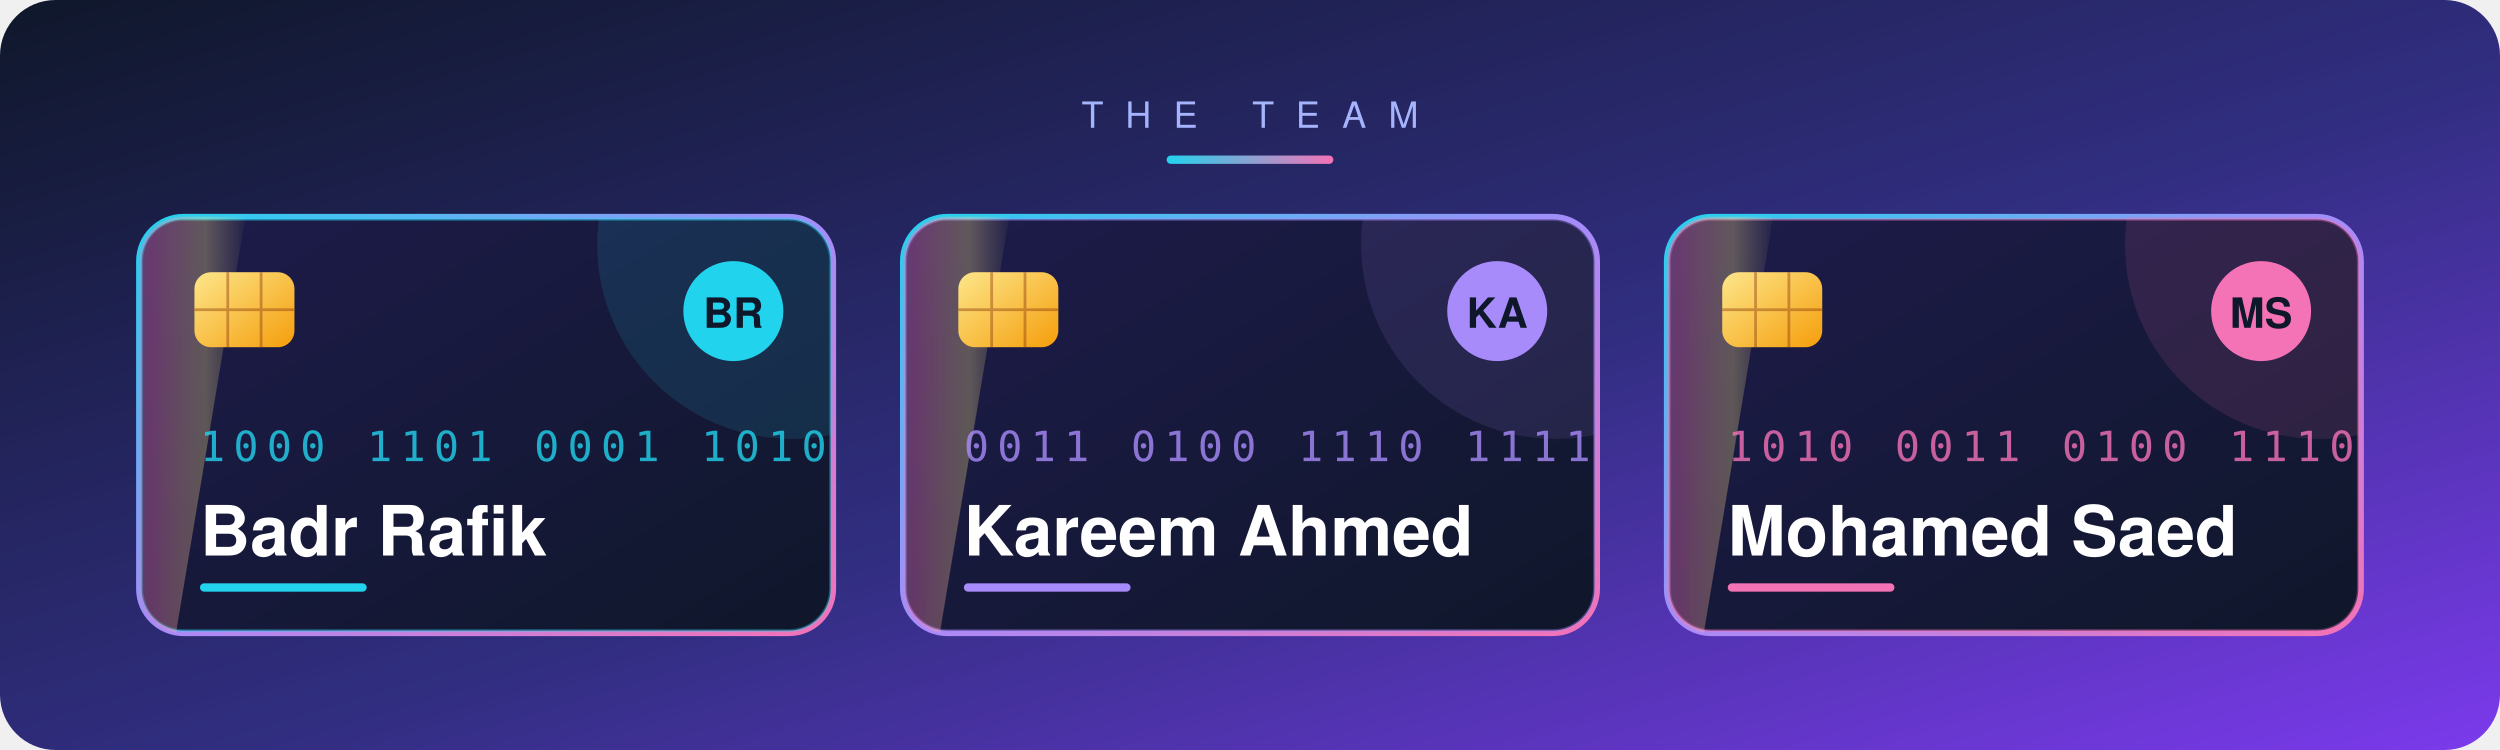
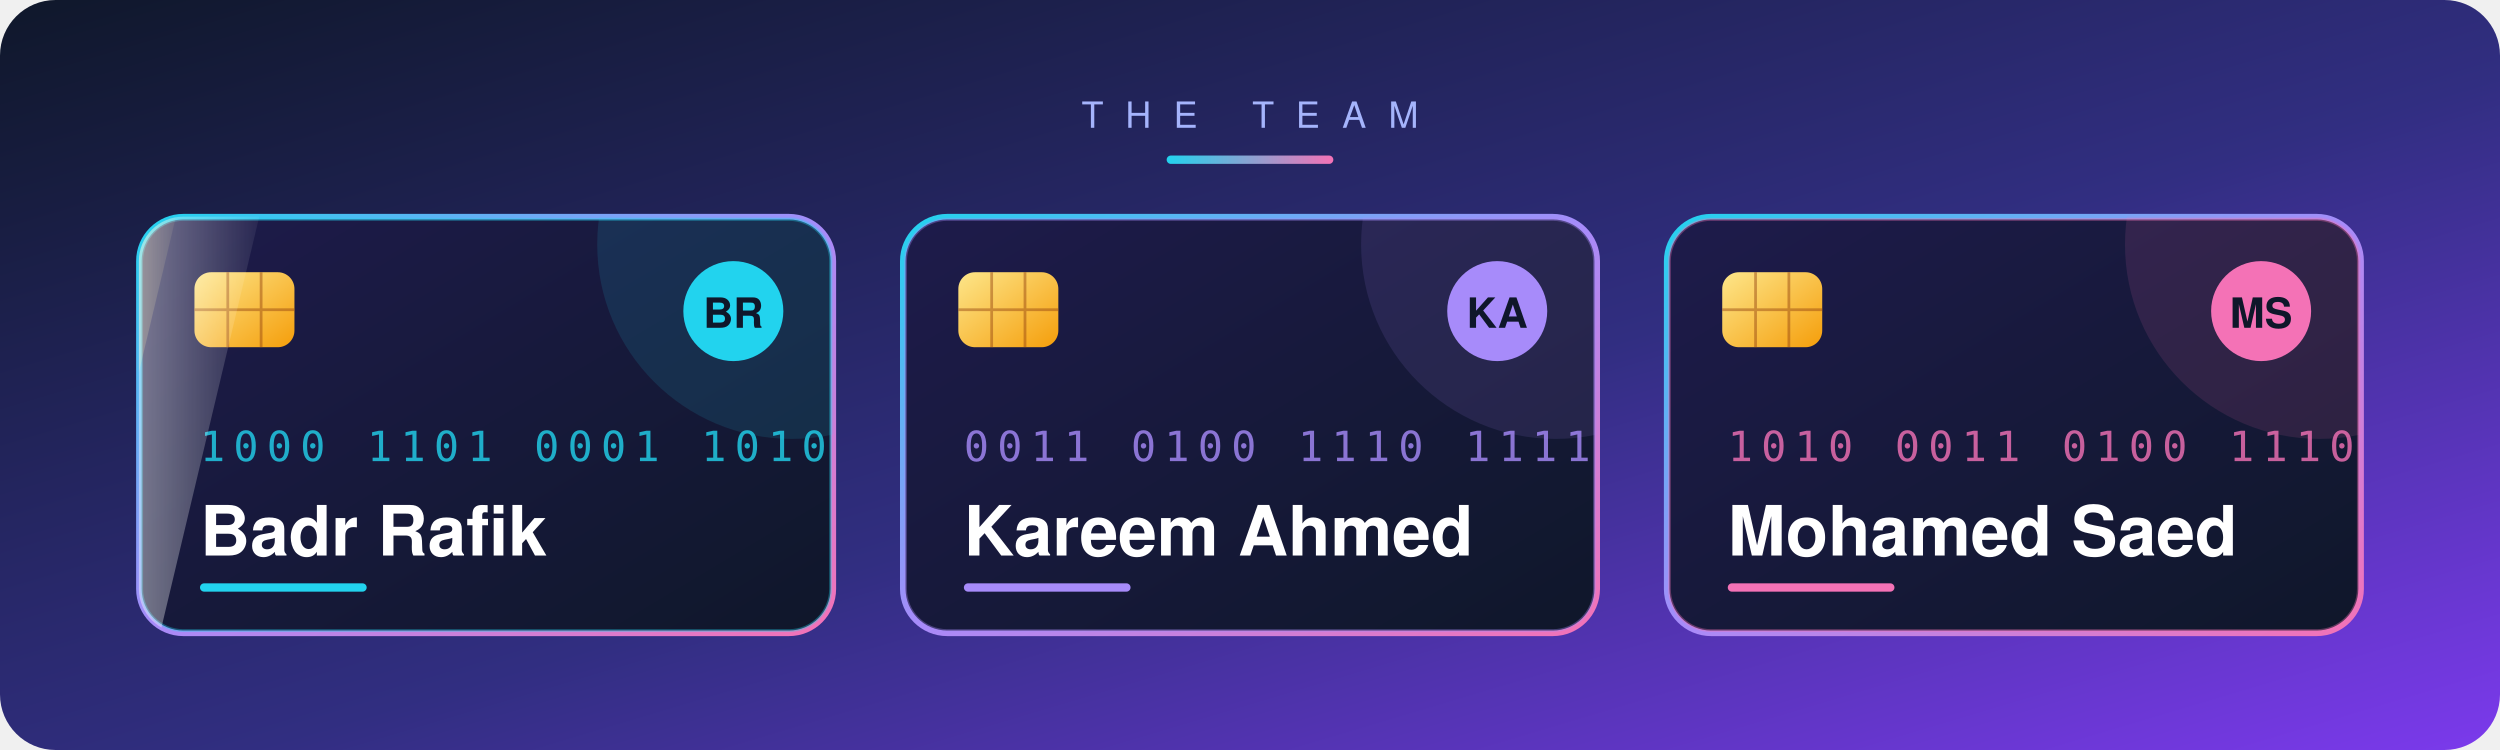
<svg xmlns="http://www.w3.org/2000/svg" viewBox="0 0 900 270" width="900" height="270" role="img" aria-label="Team: Badr Rafik, Kareem Ahmed, Mohamed Saed">
  <defs>
    <linearGradient id="bg" x1="0" y1="0" x2="1" y2="1">
      <stop offset="0%" stop-color="#0f172a" />
      <stop offset="55%" stop-color="#312e81" />
      <stop offset="100%" stop-color="#7c3aed" />
    </linearGradient>
    <linearGradient id="card" x1="0" y1="0" x2="1" y2="1">
      <stop offset="0%" stop-color="#1e1b4b" />
      <stop offset="100%" stop-color="#0f172a" />
    </linearGradient>
    <linearGradient id="edge" x1="0" y1="0" x2="1" y2="1">
      <stop offset="0%" stop-color="#22d3ee" />
      <stop offset="50%" stop-color="#a78bfa" />
      <stop offset="100%" stop-color="#f472b6" />
    </linearGradient>
    <linearGradient id="accent" x1="0" y1="0" x2="1" y2="0">
      <stop offset="0%" stop-color="#22d3ee" />
      <stop offset="100%" stop-color="#f472b6" />
    </linearGradient>
    <linearGradient id="gold" x1="0" y1="0" x2="1" y2="1">
      <stop offset="0%" stop-color="#fde68a" />
      <stop offset="100%" stop-color="#f59e0b" />
    </linearGradient>
    <linearGradient id="shine" x1="0" y1="0" x2="1" y2="0">
      <stop offset="0%" stop-color="#fff" stop-opacity="0" />
-       <stop offset="50%" stop-color="#fff" stop-opacity=".55" />
+       <stop offset="50%" stop-color="#fff" stop-opacity=".45" />
      <stop offset="100%" stop-color="#fff" stop-opacity="0" />
    </linearGradient>
    <linearGradient id="holo" x1="0" y1="0" x2="1" y2="0">
      <stop offset="0%" stop-color="#22d3ee" stop-opacity="0" />
-       <stop offset="30%" stop-color="#22d3ee" stop-opacity=".35" />
-       <stop offset="55%" stop-color="#f472b6" stop-opacity=".35" />
-       <stop offset="80%" stop-color="#fde68a" stop-opacity=".3" />
+       <stop offset="30%" stop-color="#22d3ee" stop-opacity=".3" />
+       <stop offset="60%" stop-color="#f472b6" stop-opacity=".3" />
+       <stop offset="85%" stop-color="#fde68a" stop-opacity=".25" />
      <stop offset="100%" stop-color="#fde68a" stop-opacity="0" />
    </linearGradient>
    <clipPath id="clip">
      <rect width="900" height="270" rx="20" />
    </clipPath>
    <clipPath id="cardclip">
      <rect width="250" height="150" rx="16" />
    </clipPath>
+     <clipPath id="allcards">
+       <rect x="50" y="78" width="250" height="150" rx="16" />
+       <rect x="325" y="78" width="250" height="150" rx="16" />
+       <rect x="600" y="78" width="250" height="150" rx="16" />
+     </clipPath>
  </defs>
  <style>
@keyframes float{0%,100%{transform:translateY(0)}50%{transform:translateY(-5px)}}
- @keyframes sweep{0%{transform:translateX(0)}45%,100%{transform:translateX(340px)}}
+ @keyframes sweep{from{transform:translateX(-170px)}to{transform:translateX(1000px)}}
@keyframes twinkle{0%,100%{opacity:0;transform:scale(.3)}50%{opacity:1;transform:scale(1)}}
.sp{transform-box:fill-box;transform-origin:center;animation:twinkle 3s ease-in-out infinite;opacity:0}
- #f0{animation:float 5s ease-in-out 0.0s infinite}#s0,#h0{animation:sweep 5s ease-in-out 0.0s infinite}#h0{animation-delay:0.12s}#f1{animation:float 5s ease-in-out 0.9s infinite}#s1,#h1{animation:sweep 5s ease-in-out 0.9s infinite}#h1{animation-delay:1.02s}#f2{animation:float 5s ease-in-out 1.8s infinite}#s2,#h2{animation:sweep 5s ease-in-out 1.8s infinite}#h2{animation-delay:1.92s}
+ #float{animation:float 5s ease-in-out infinite}
+ #sweep{animation:sweep 4s linear infinite}
@media (prefers-reduced-motion:reduce){*{animation:none!important}.sp{opacity:.8}}
</style>
  <g clip-path="url(#clip)">
    <rect width="900" height="270" fill="url(#bg)" />
    <path class="sp" style="animation-delay:0s" d="M30 33 L32 38 L37 40 L32 42 L30 47 L28 42 L23 40 L28 38Z" fill="#fde68a" />
    <path class="sp" style="animation-delay:1.1s" d="M870 53 L872 58 L877 60 L872 62 L870 67 L868 62 L863 60 L868 58Z" fill="#fde68a" />
    <path class="sp" style="animation-delay:2.2s" d="M460 243 L462 248 L467 250 L462 252 L460 257 L458 252 L453 250 L458 248Z" fill="#fde68a" />
    <path class="sp" style="animation-delay:0.6s" d="M120 238 L122 243 L127 245 L122 247 L120 252 L118 247 L113 245 L118 243Z" fill="#fde68a" />
    <path class="sp" style="animation-delay:1.7s" d="M790 233 L792 238 L797 240 L792 242 L790 247 L788 242 L783 240 L788 238Z" fill="#fde68a" />
    <text x="450" y="46" text-anchor="middle" font-family="Segoe UI,Helvetica,Arial,sans-serif" font-size="13" letter-spacing="8" fill="#a5b4fc">THE TEAM</text>
    <rect x="420" y="56" width="60" height="3" rx="1.5" fill="url(#accent)" />
-     <g transform="translate(50,78)">
-       <g id="f0">
+     <g id="float">
+       <g transform="translate(50,78)">
        <rect width="250" height="150" rx="16" fill="url(#card)" stroke="url(#edge)" stroke-width="2" />
        <rect x="1" y="1" width="248" height="148" rx="15" fill="none" stroke="#22d3ee" stroke-opacity=".35" />
        <g clip-path="url(#cardclip)">
          <circle cx="235" cy="10" r="70" fill="#22d3ee" opacity=".12" />
-           <g id="h0">
-             <polygon points="-10,-10 40,-10 10,170 -40,170" fill="url(#holo)" />
-           </g>
-           <g id="s0">
-             <polygon points="-30,-10 -8,-10 -38,170 -60,170" fill="url(#shine)" />
-           </g>
        </g>
        <rect x="20" y="20" width="36" height="27" rx="6" fill="url(#gold)" />
        <path d="M20 33.5h36M32 20v27M44 20v27" stroke="#92400e" stroke-opacity=".45" stroke-width="1" fill="none" />
        <circle cx="214" cy="34" r="18" fill="#22d3ee" />
        <text x="214" y="40" text-anchor="middle" font-family="Segoe UI,Helvetica,Arial,sans-serif" font-size="15" font-weight="800" fill="#0f172a">BR</text>
        <text x="22" y="88" font-family="Consolas,Menlo,monospace" font-size="15" letter-spacing="3" fill="#22d3ee" opacity=".8">1000 1101 0001 1010</text>
        <text x="22" y="122" font-family="Segoe UI,Helvetica,Arial,sans-serif" font-size="25" font-weight="800" fill="#ffffff">Badr Rafik</text>
        <rect x="22" y="132" width="60" height="3" rx="1.5" fill="#22d3ee" />
      </g>
-     </g>
-     <g transform="translate(325,78)">
-       <g id="f1">
+       <g transform="translate(325,78)">
        <rect width="250" height="150" rx="16" fill="url(#card)" stroke="url(#edge)" stroke-width="2" />
        <rect x="1" y="1" width="248" height="148" rx="15" fill="none" stroke="#a78bfa" stroke-opacity=".35" />
        <g clip-path="url(#cardclip)">
          <circle cx="235" cy="10" r="70" fill="#a78bfa" opacity=".12" />
-           <g id="h1">
-             <polygon points="-10,-10 40,-10 10,170 -40,170" fill="url(#holo)" />
-           </g>
-           <g id="s1">
-             <polygon points="-30,-10 -8,-10 -38,170 -60,170" fill="url(#shine)" />
-           </g>
        </g>
        <rect x="20" y="20" width="36" height="27" rx="6" fill="url(#gold)" />
        <path d="M20 33.5h36M32 20v27M44 20v27" stroke="#92400e" stroke-opacity=".45" stroke-width="1" fill="none" />
        <circle cx="214" cy="34" r="18" fill="#a78bfa" />
        <text x="214" y="40" text-anchor="middle" font-family="Segoe UI,Helvetica,Arial,sans-serif" font-size="15" font-weight="800" fill="#0f172a">KA</text>
        <text x="22" y="88" font-family="Consolas,Menlo,monospace" font-size="15" letter-spacing="3" fill="#a78bfa" opacity=".8">0011 0100 1110 1111</text>
        <text x="22" y="122" font-family="Segoe UI,Helvetica,Arial,sans-serif" font-size="25" font-weight="800" fill="#ffffff">Kareem Ahmed</text>
        <rect x="22" y="132" width="60" height="3" rx="1.5" fill="#a78bfa" />
      </g>
-     </g>
-     <g transform="translate(600,78)">
-       <g id="f2">
+       <g transform="translate(600,78)">
        <rect width="250" height="150" rx="16" fill="url(#card)" stroke="url(#edge)" stroke-width="2" />
        <rect x="1" y="1" width="248" height="148" rx="15" fill="none" stroke="#f472b6" stroke-opacity=".35" />
        <g clip-path="url(#cardclip)">
          <circle cx="235" cy="10" r="70" fill="#f472b6" opacity=".12" />
-           <g id="h2">
-             <polygon points="-10,-10 40,-10 10,170 -40,170" fill="url(#holo)" />
-           </g>
-           <g id="s2">
-             <polygon points="-30,-10 -8,-10 -38,170 -60,170" fill="url(#shine)" />
-           </g>
        </g>
        <rect x="20" y="20" width="36" height="27" rx="6" fill="url(#gold)" />
        <path d="M20 33.5h36M32 20v27M44 20v27" stroke="#92400e" stroke-opacity=".45" stroke-width="1" fill="none" />
        <circle cx="214" cy="34" r="18" fill="#f472b6" />
        <text x="214" y="40" text-anchor="middle" font-family="Segoe UI,Helvetica,Arial,sans-serif" font-size="15" font-weight="800" fill="#0f172a">MS</text>
        <text x="22" y="88" font-family="Consolas,Menlo,monospace" font-size="15" letter-spacing="3" fill="#f472b6" opacity=".8">1010 0011 0100 1110</text>
        <text x="22" y="122" font-family="Segoe UI,Helvetica,Arial,sans-serif" font-size="25" font-weight="800" fill="#ffffff">Mohamed Saed</text>
        <rect x="22" y="132" width="60" height="3" rx="1.5" fill="#f472b6" />
      </g>
+       <g clip-path="url(#allcards)">
+         <g id="sweep">
+           <polygon points="-20,50 70,50 20,260 -70,260" fill="url(#holo)" />
+           <polygon points="40,50 100,50 50,260 -10,260" fill="url(#shine)" />
+         </g>
+       </g>
    </g>
  </g>
</svg>
